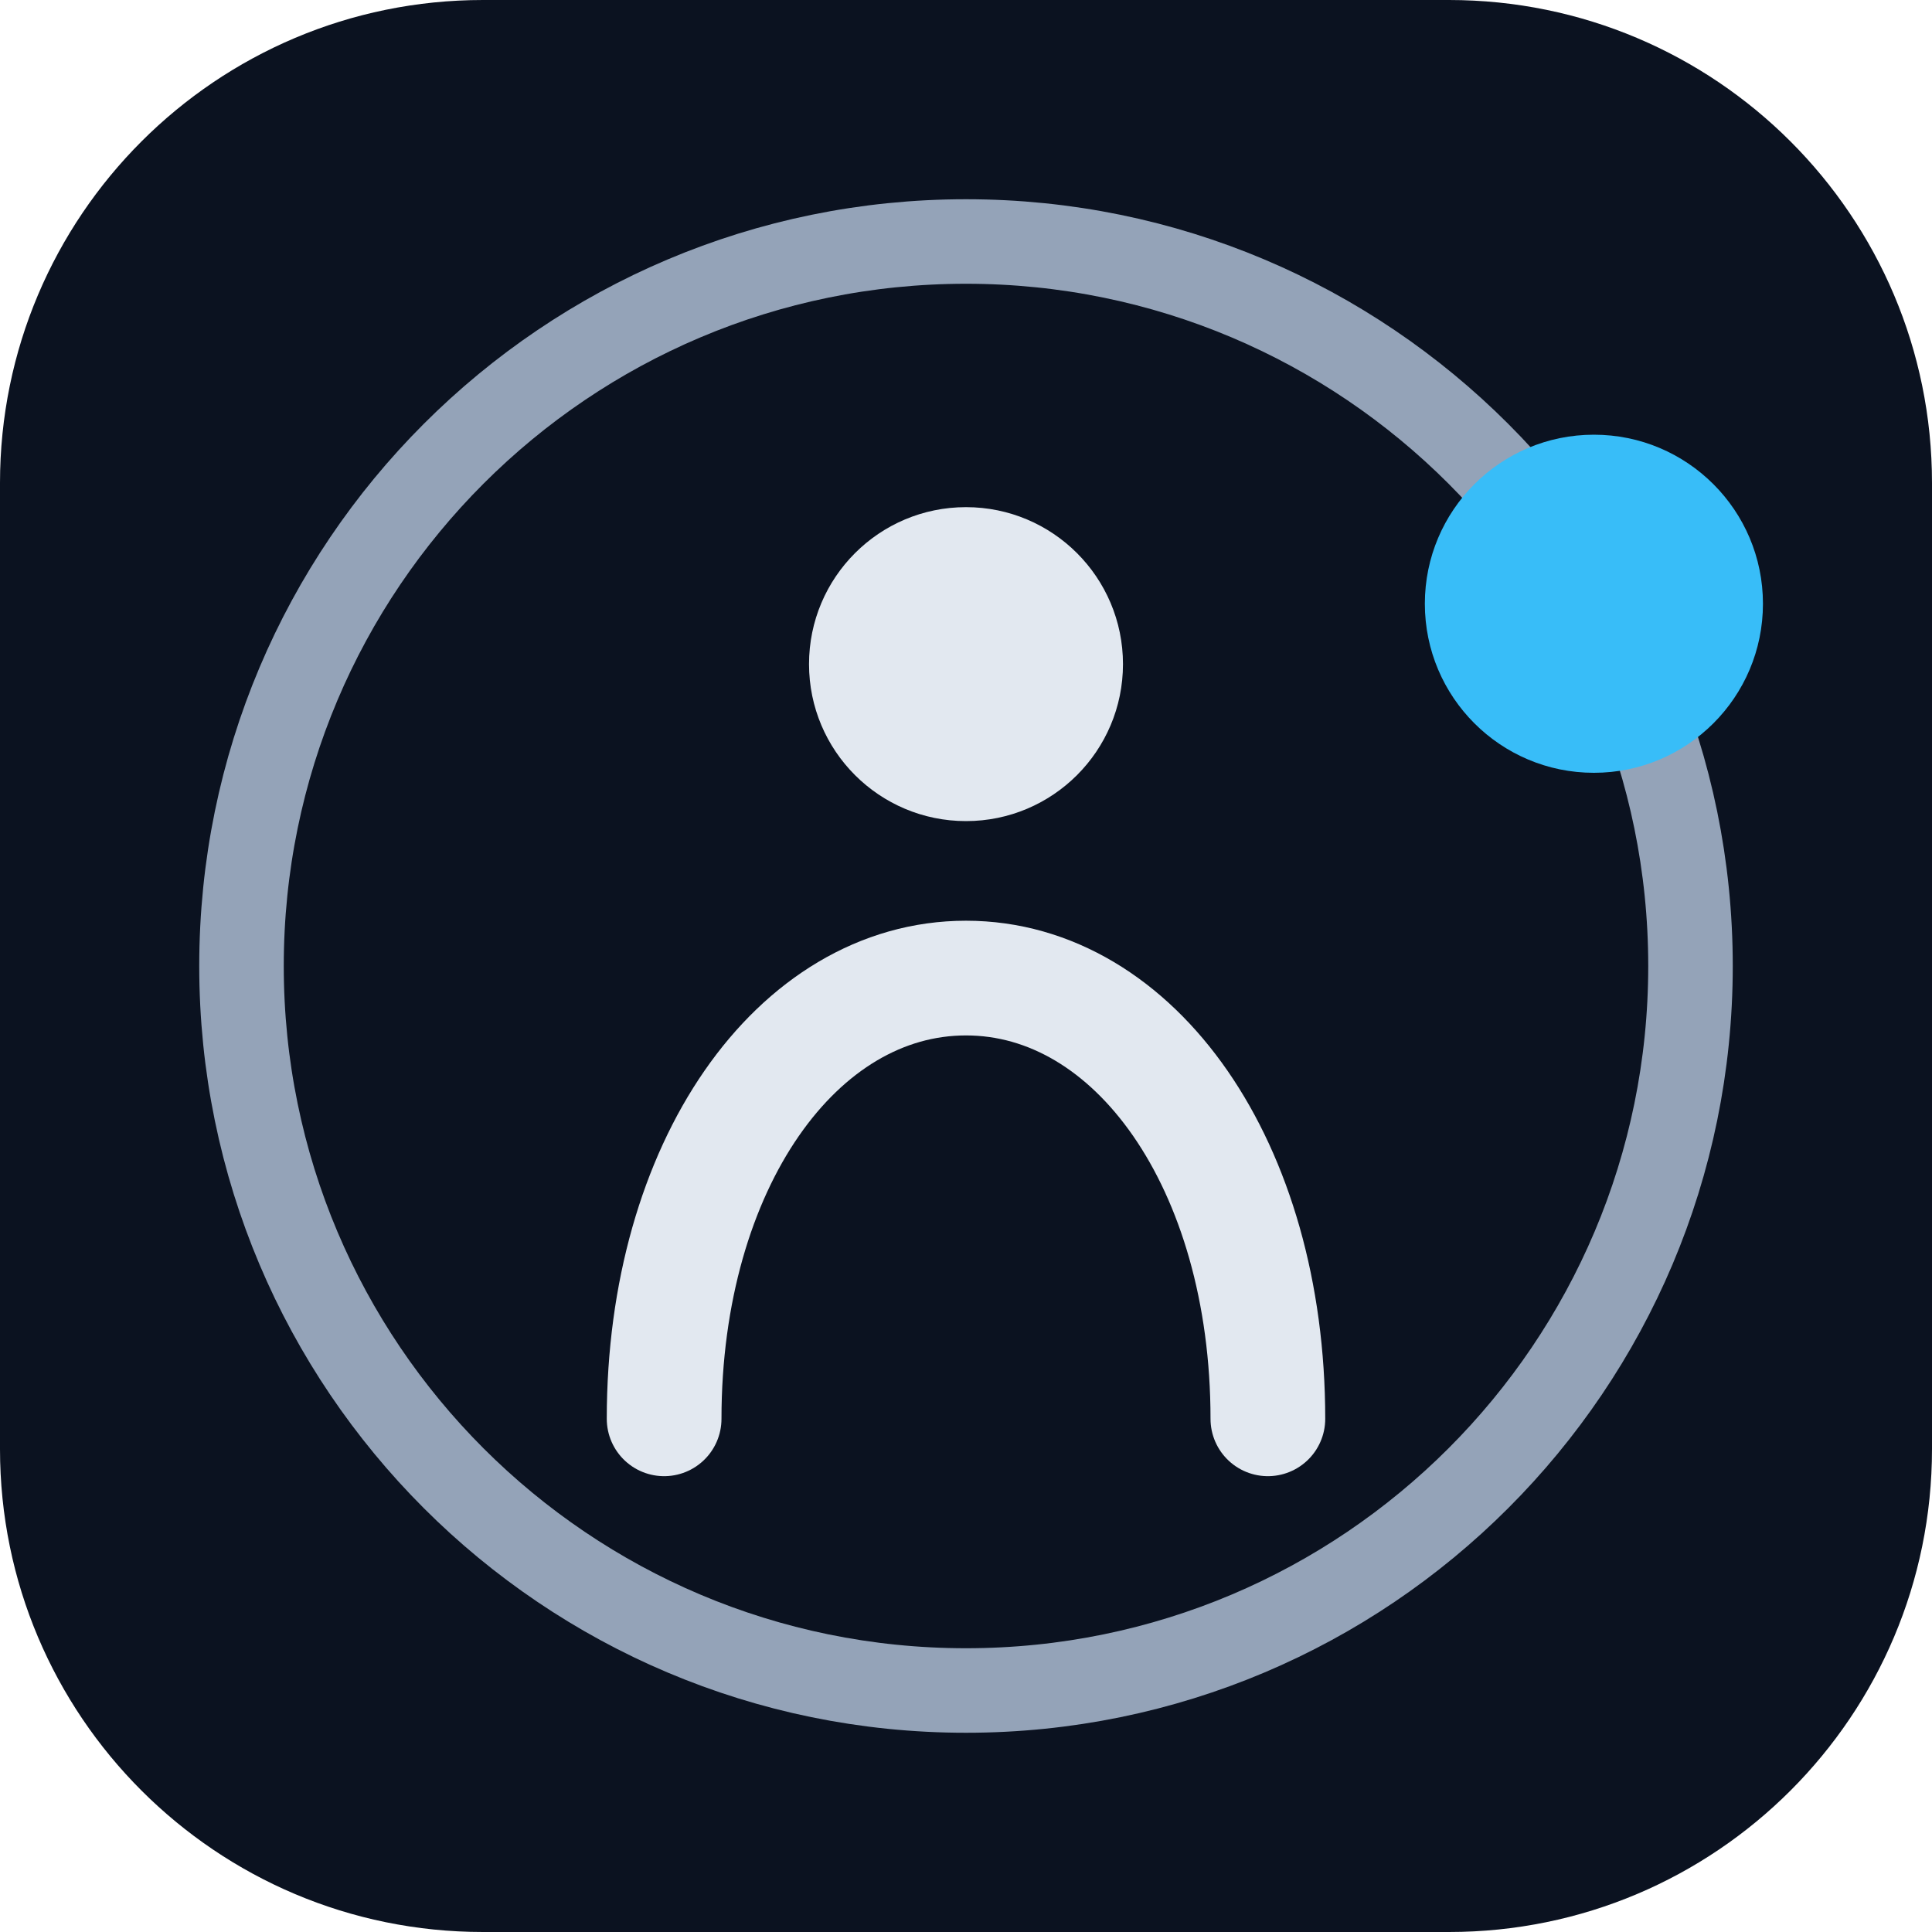
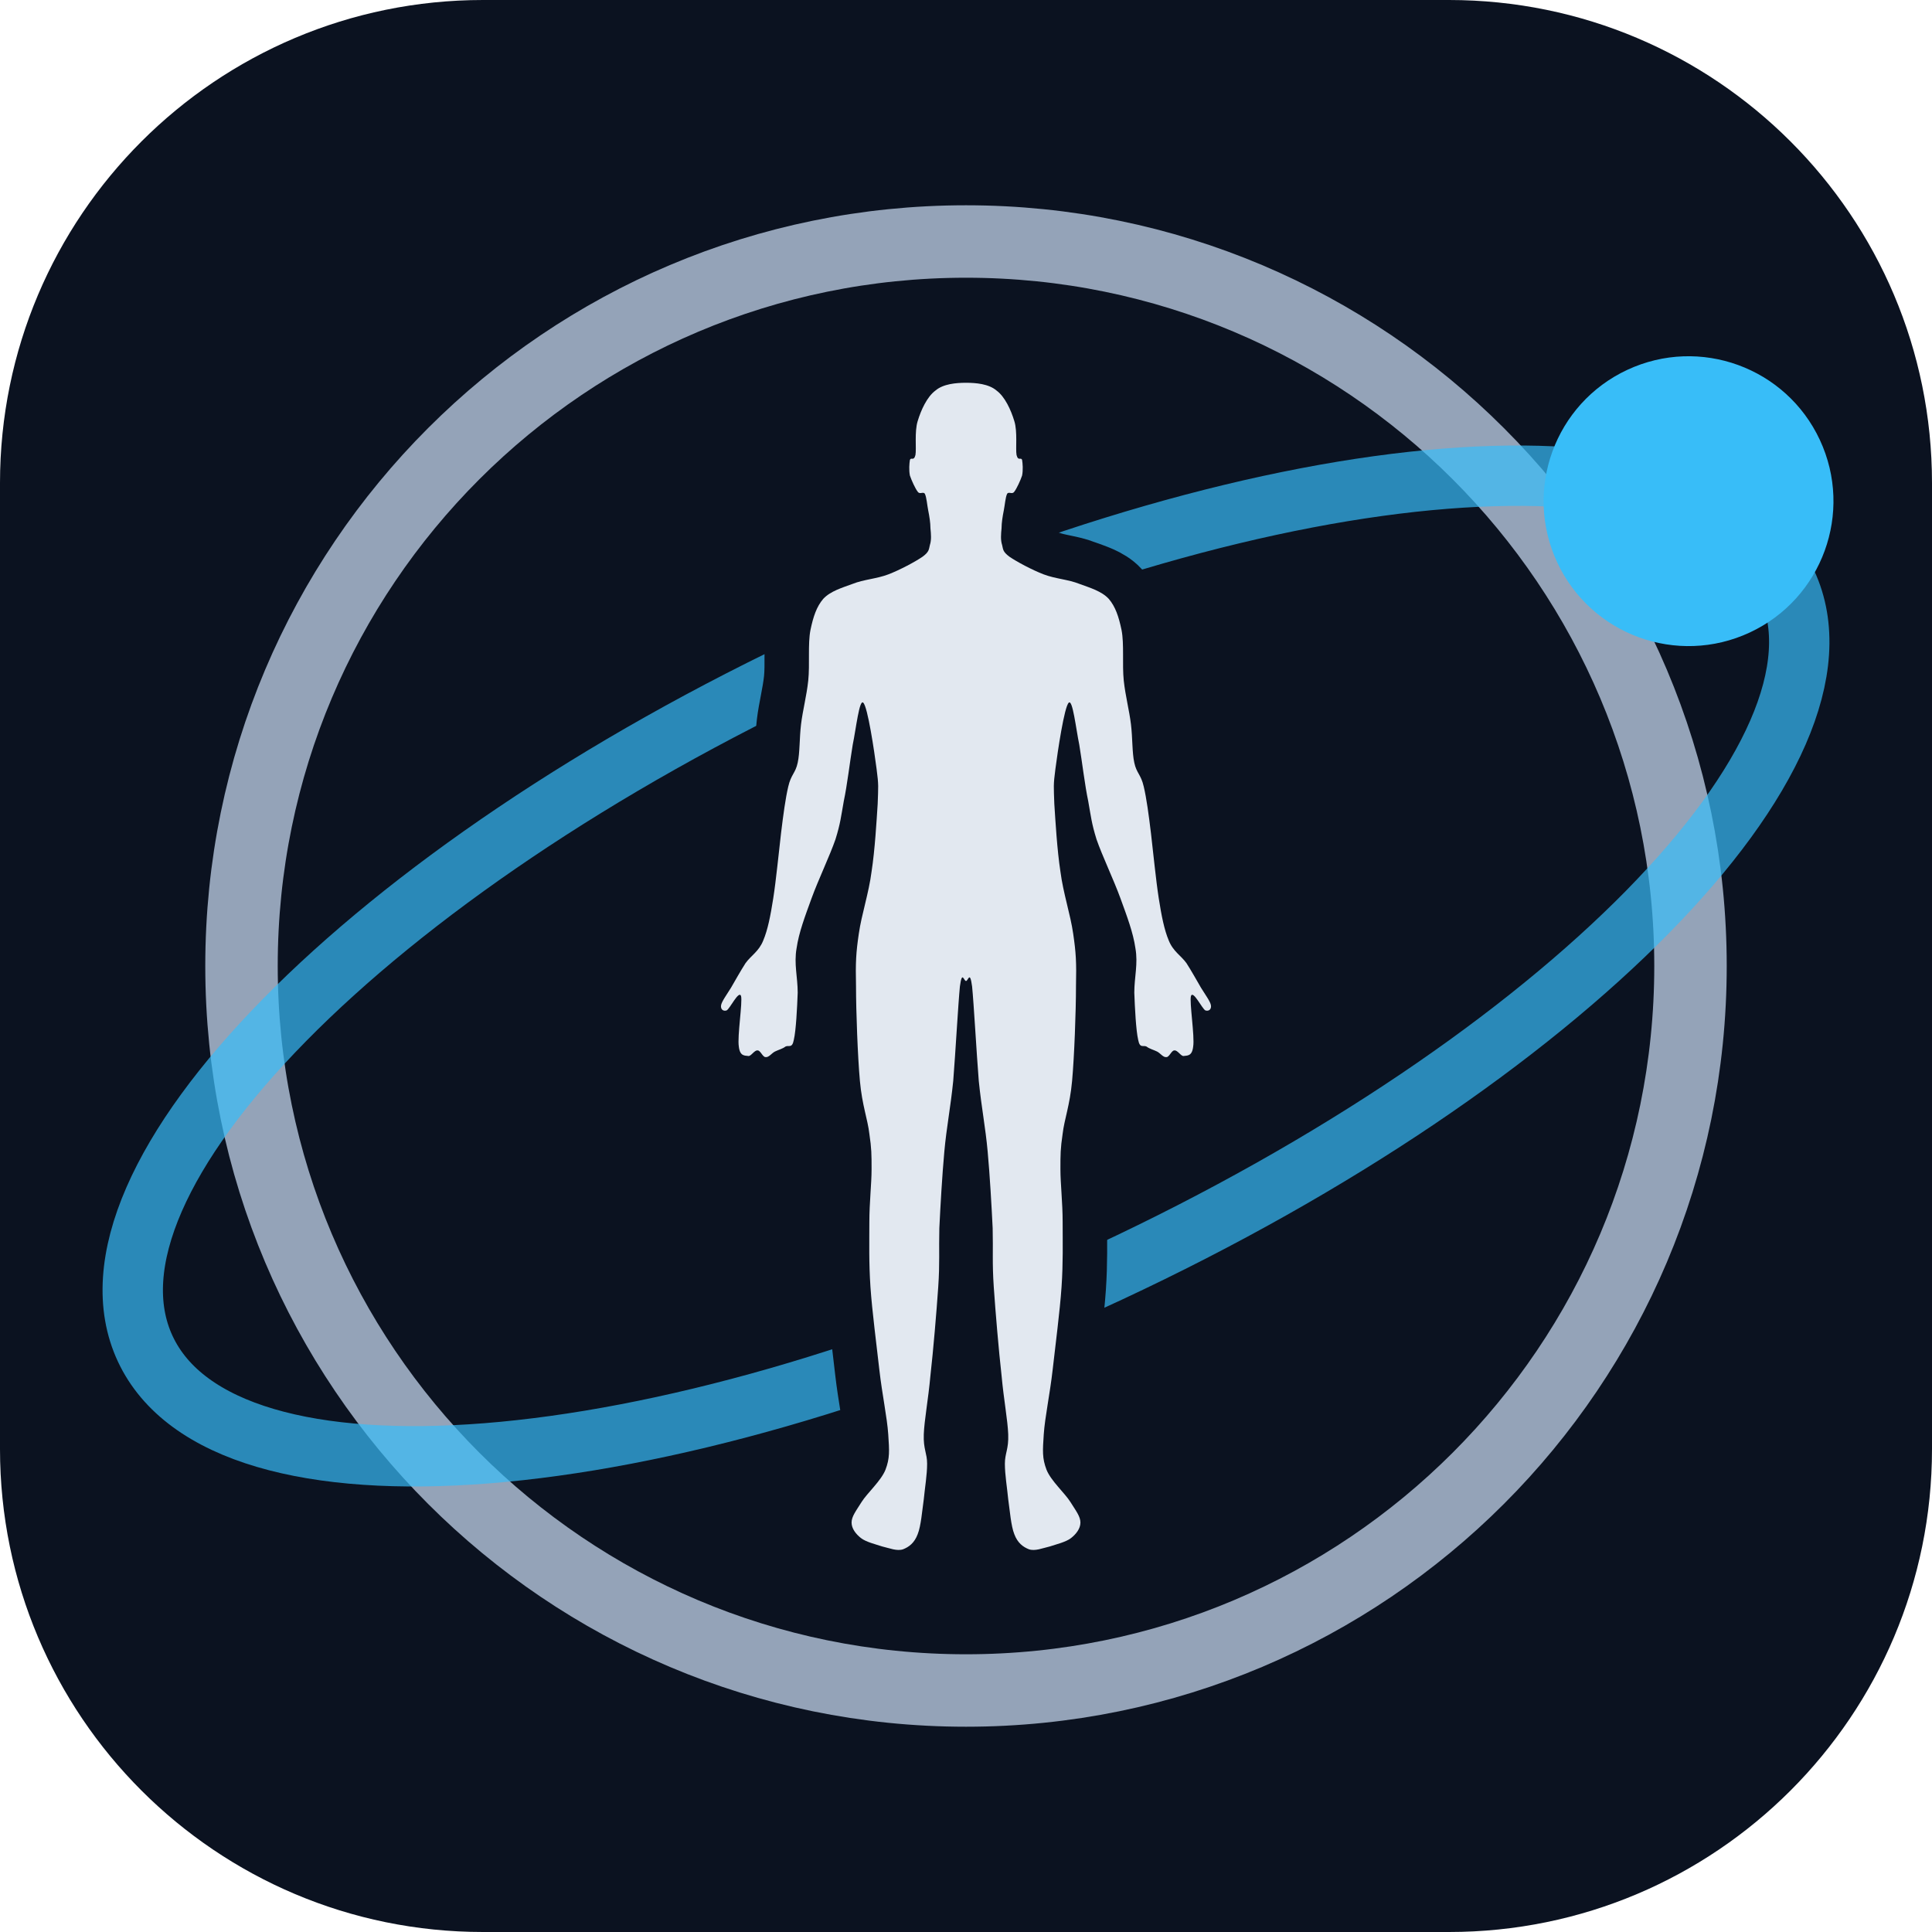
<svg xmlns="http://www.w3.org/2000/svg" viewBox="0 0 32 32">
  <rect width="32" height="32" rx="8" fill="#0B1220" />
-   <circle cx="16" cy="16" r="12" fill="none" stroke="#94A3B8" stroke-width="1.4" />
-   <circle cx="16" cy="11" r="2.6" fill="#E2E8F0" />
-   <path d="M11 23.5c0-4.2 2.2-7.3 5-7.3s5 3.1 5 7.3" fill="none" stroke="#E2E8F0" stroke-width="1.9" stroke-linecap="round" />
-   <circle cx="26.4" cy="10" r="2.8" fill="#38BDF8" />
+   <circle cx="16" cy="16" r="12" fill="none" stroke="#94A3B8" stroke-width="1.2" />
+   <g transform="rotate(-25 16 16)">
+     <path d="M31 16 A15 5.6 0 1 1 1 16 A15 5.6 0 1 1 31 16" fill="none" stroke="#38BDF8" stroke-opacity=".7" stroke-width="1" />
+     <circle cx="30.1" cy="14.08" r="2.4" fill="#38BDF8" />
+   </g>
+   <g transform="translate(16 16) scale(.92) translate(-16 -16)">
+     <path d="M16 5.5C16.18 5.5 16.41 5.52 16.55 5.64C16.7 5.75 16.81 5.99 16.87 6.19C16.93 6.38 16.89 6.69 16.91 6.8C16.94 6.92 16.99 6.83 17.01 6.89C17.02 6.95 17.03 7.07 17.01 7.17C16.98 7.26 16.91 7.41 16.87 7.46C16.83 7.52 16.77 7.45 16.74 7.5C16.71 7.56 16.7 7.7 16.68 7.8C16.66 7.9 16.64 8.02 16.64 8.12C16.63 8.22 16.62 8.33 16.65 8.42C16.67 8.5 16.66 8.54 16.78 8.63C16.91 8.72 17.19 8.87 17.4 8.95C17.61 9.03 17.84 9.04 18.04 9.12C18.23 9.19 18.44 9.25 18.57 9.39C18.69 9.53 18.75 9.71 18.8 9.95C18.85 10.2 18.81 10.57 18.84 10.86C18.87 11.14 18.94 11.4 18.97 11.65C19 11.9 18.99 12.16 19.03 12.34C19.07 12.53 19.15 12.55 19.2 12.77C19.25 12.98 19.29 13.28 19.33 13.61C19.37 13.95 19.42 14.46 19.47 14.78C19.52 15.1 19.57 15.35 19.65 15.54C19.73 15.74 19.87 15.81 19.97 15.95C20.06 16.09 20.16 16.27 20.23 16.39C20.31 16.52 20.4 16.64 20.41 16.71C20.42 16.78 20.37 16.82 20.31 16.8C20.25 16.77 20.09 16.43 20.05 16.54C20.02 16.65 20.12 17.27 20.09 17.45C20.07 17.63 19.98 17.61 19.92 17.62C19.87 17.63 19.81 17.51 19.75 17.52C19.7 17.52 19.66 17.64 19.61 17.64C19.55 17.65 19.5 17.57 19.44 17.54C19.38 17.51 19.3 17.49 19.25 17.45C19.19 17.42 19.13 17.49 19.1 17.33C19.06 17.16 19.04 16.75 19.03 16.48C19.03 16.2 19.1 15.96 19.05 15.68C19.01 15.4 18.9 15.11 18.78 14.78C18.66 14.45 18.45 14.01 18.35 13.72C18.26 13.43 18.25 13.31 18.2 13.03C18.14 12.75 18.09 12.32 18.04 12.02C17.98 11.73 17.92 11.19 17.85 11.26C17.77 11.33 17.65 12.14 17.61 12.45C17.57 12.75 17.58 12.77 17.59 13.08C17.61 13.39 17.64 13.91 17.7 14.3C17.75 14.69 17.88 15.07 17.93 15.42C17.98 15.76 17.99 15.93 17.98 16.37C17.98 16.81 17.95 17.63 17.91 18.07C17.87 18.51 17.77 18.76 17.74 19.02C17.7 19.29 17.7 19.39 17.7 19.66C17.7 19.92 17.74 20.26 17.74 20.61C17.74 20.97 17.75 21.34 17.72 21.78C17.69 22.22 17.61 22.82 17.56 23.27C17.51 23.71 17.42 24.13 17.4 24.43C17.38 24.73 17.37 24.86 17.45 25.07C17.53 25.27 17.78 25.49 17.88 25.65C17.98 25.81 18.06 25.91 18.06 26.02C18.06 26.13 17.98 26.23 17.89 26.3C17.8 26.37 17.63 26.41 17.51 26.45C17.38 26.48 17.24 26.54 17.13 26.5C17.03 26.46 16.93 26.39 16.87 26.23C16.81 26.08 16.79 25.81 16.76 25.6C16.74 25.39 16.7 25.16 16.7 24.96C16.7 24.77 16.77 24.7 16.76 24.43C16.75 24.17 16.68 23.81 16.64 23.37C16.59 22.93 16.53 22.22 16.5 21.78C16.47 21.34 16.49 21.13 16.48 20.72C16.46 20.31 16.43 19.78 16.39 19.34C16.35 18.9 16.28 18.56 16.23 18.07C16.19 17.57 16.14 16.67 16.11 16.37C16.07 16.07 16.04 16.27 16 16.27C15.96 16.27 15.93 16.07 15.89 16.37C15.86 16.67 15.81 17.57 15.77 18.07C15.72 18.56 15.65 18.9 15.61 19.34C15.57 19.78 15.54 20.31 15.52 20.72C15.51 21.13 15.53 21.34 15.5 21.78C15.47 22.22 15.41 22.93 15.36 23.37C15.32 23.81 15.25 24.17 15.24 24.43C15.23 24.7 15.3 24.77 15.3 24.96C15.3 25.16 15.26 25.39 15.24 25.6C15.21 25.81 15.19 26.08 15.13 26.23C15.07 26.39 14.97 26.46 14.87 26.5C14.76 26.54 14.62 26.48 14.49 26.45C14.37 26.41 14.2 26.37 14.11 26.3C14.02 26.23 13.94 26.13 13.94 26.02C13.94 25.91 14.02 25.81 14.12 25.65C14.22 25.49 14.47 25.27 14.55 25.07C14.63 24.86 14.62 24.73 14.6 24.43C14.58 24.13 14.49 23.71 14.44 23.27C14.39 22.82 14.31 22.22 14.28 21.78C14.25 21.34 14.26 20.97 14.26 20.61C14.26 20.26 14.3 19.92 14.3 19.66C14.3 19.39 14.3 19.29 14.26 19.02C14.23 18.76 14.13 18.51 14.09 18.07C14.05 17.63 14.02 16.81 14.02 16.37C14.01 15.93 14.02 15.76 14.07 15.42C14.12 15.07 14.25 14.69 14.3 14.3C14.36 13.91 14.39 13.39 14.41 13.08C14.42 12.77 14.43 12.75 14.39 12.45C14.35 12.14 14.23 11.33 14.15 11.26C14.08 11.19 14.02 11.73 13.96 12.02C13.91 12.32 13.86 12.75 13.8 13.03C13.75 13.31 13.74 13.43 13.65 13.72C13.55 14.01 13.34 14.45 13.22 14.78C13.1 15.11 12.99 15.4 12.95 15.68C12.9 15.96 12.97 16.2 12.97 16.48C12.96 16.75 12.94 17.16 12.9 17.33C12.87 17.49 12.81 17.42 12.75 17.45C12.7 17.49 12.62 17.51 12.56 17.54C12.5 17.57 12.45 17.65 12.39 17.64C12.34 17.64 12.3 17.52 12.25 17.52C12.19 17.51 12.13 17.63 12.08 17.62C12.02 17.61 11.93 17.63 11.91 17.45C11.88 17.27 11.98 16.65 11.95 16.54C11.91 16.43 11.75 16.77 11.69 16.8C11.63 16.82 11.58 16.78 11.59 16.71C11.6 16.64 11.69 16.52 11.77 16.39C11.84 16.27 11.94 16.09 12.03 15.95C12.13 15.81 12.27 15.74 12.35 15.54C12.43 15.35 12.48 15.1 12.53 14.78C12.58 14.46 12.63 13.95 12.67 13.61C12.71 13.28 12.75 12.98 12.8 12.77C12.85 12.55 12.93 12.53 12.97 12.34C13.01 12.16 13 11.9 13.03 11.65C13.06 11.4 13.13 11.14 13.16 10.86C13.19 10.57 13.15 10.2 13.2 9.95C13.25 9.71 13.31 9.53 13.43 9.39C13.56 9.25 13.77 9.19 13.96 9.12C14.16 9.04 14.39 9.03 14.6 8.95C14.81 8.87 15.09 8.72 15.22 8.63C15.34 8.54 15.33 8.5 15.35 8.42C15.38 8.33 15.37 8.22 15.36 8.12C15.36 8.02 15.34 7.9 15.32 7.8C15.3 7.7 15.29 7.56 15.26 7.5C15.23 7.45 15.17 7.52 15.13 7.46C15.09 7.41 15.02 7.26 14.99 7.17C14.97 7.07 14.98 6.95 14.99 6.89C15.01 6.83 15.06 6.92 15.09 6.8C15.11 6.69 15.07 6.38 15.13 6.19C15.19 5.99 15.3 5.75 15.45 5.64C15.59 5.52 15.82 5.5 16 5.5Z" fill="#E2E8F0" stroke="#0B1220" stroke-width="1.6" paint-order="stroke" />
+   </g>
</svg>
